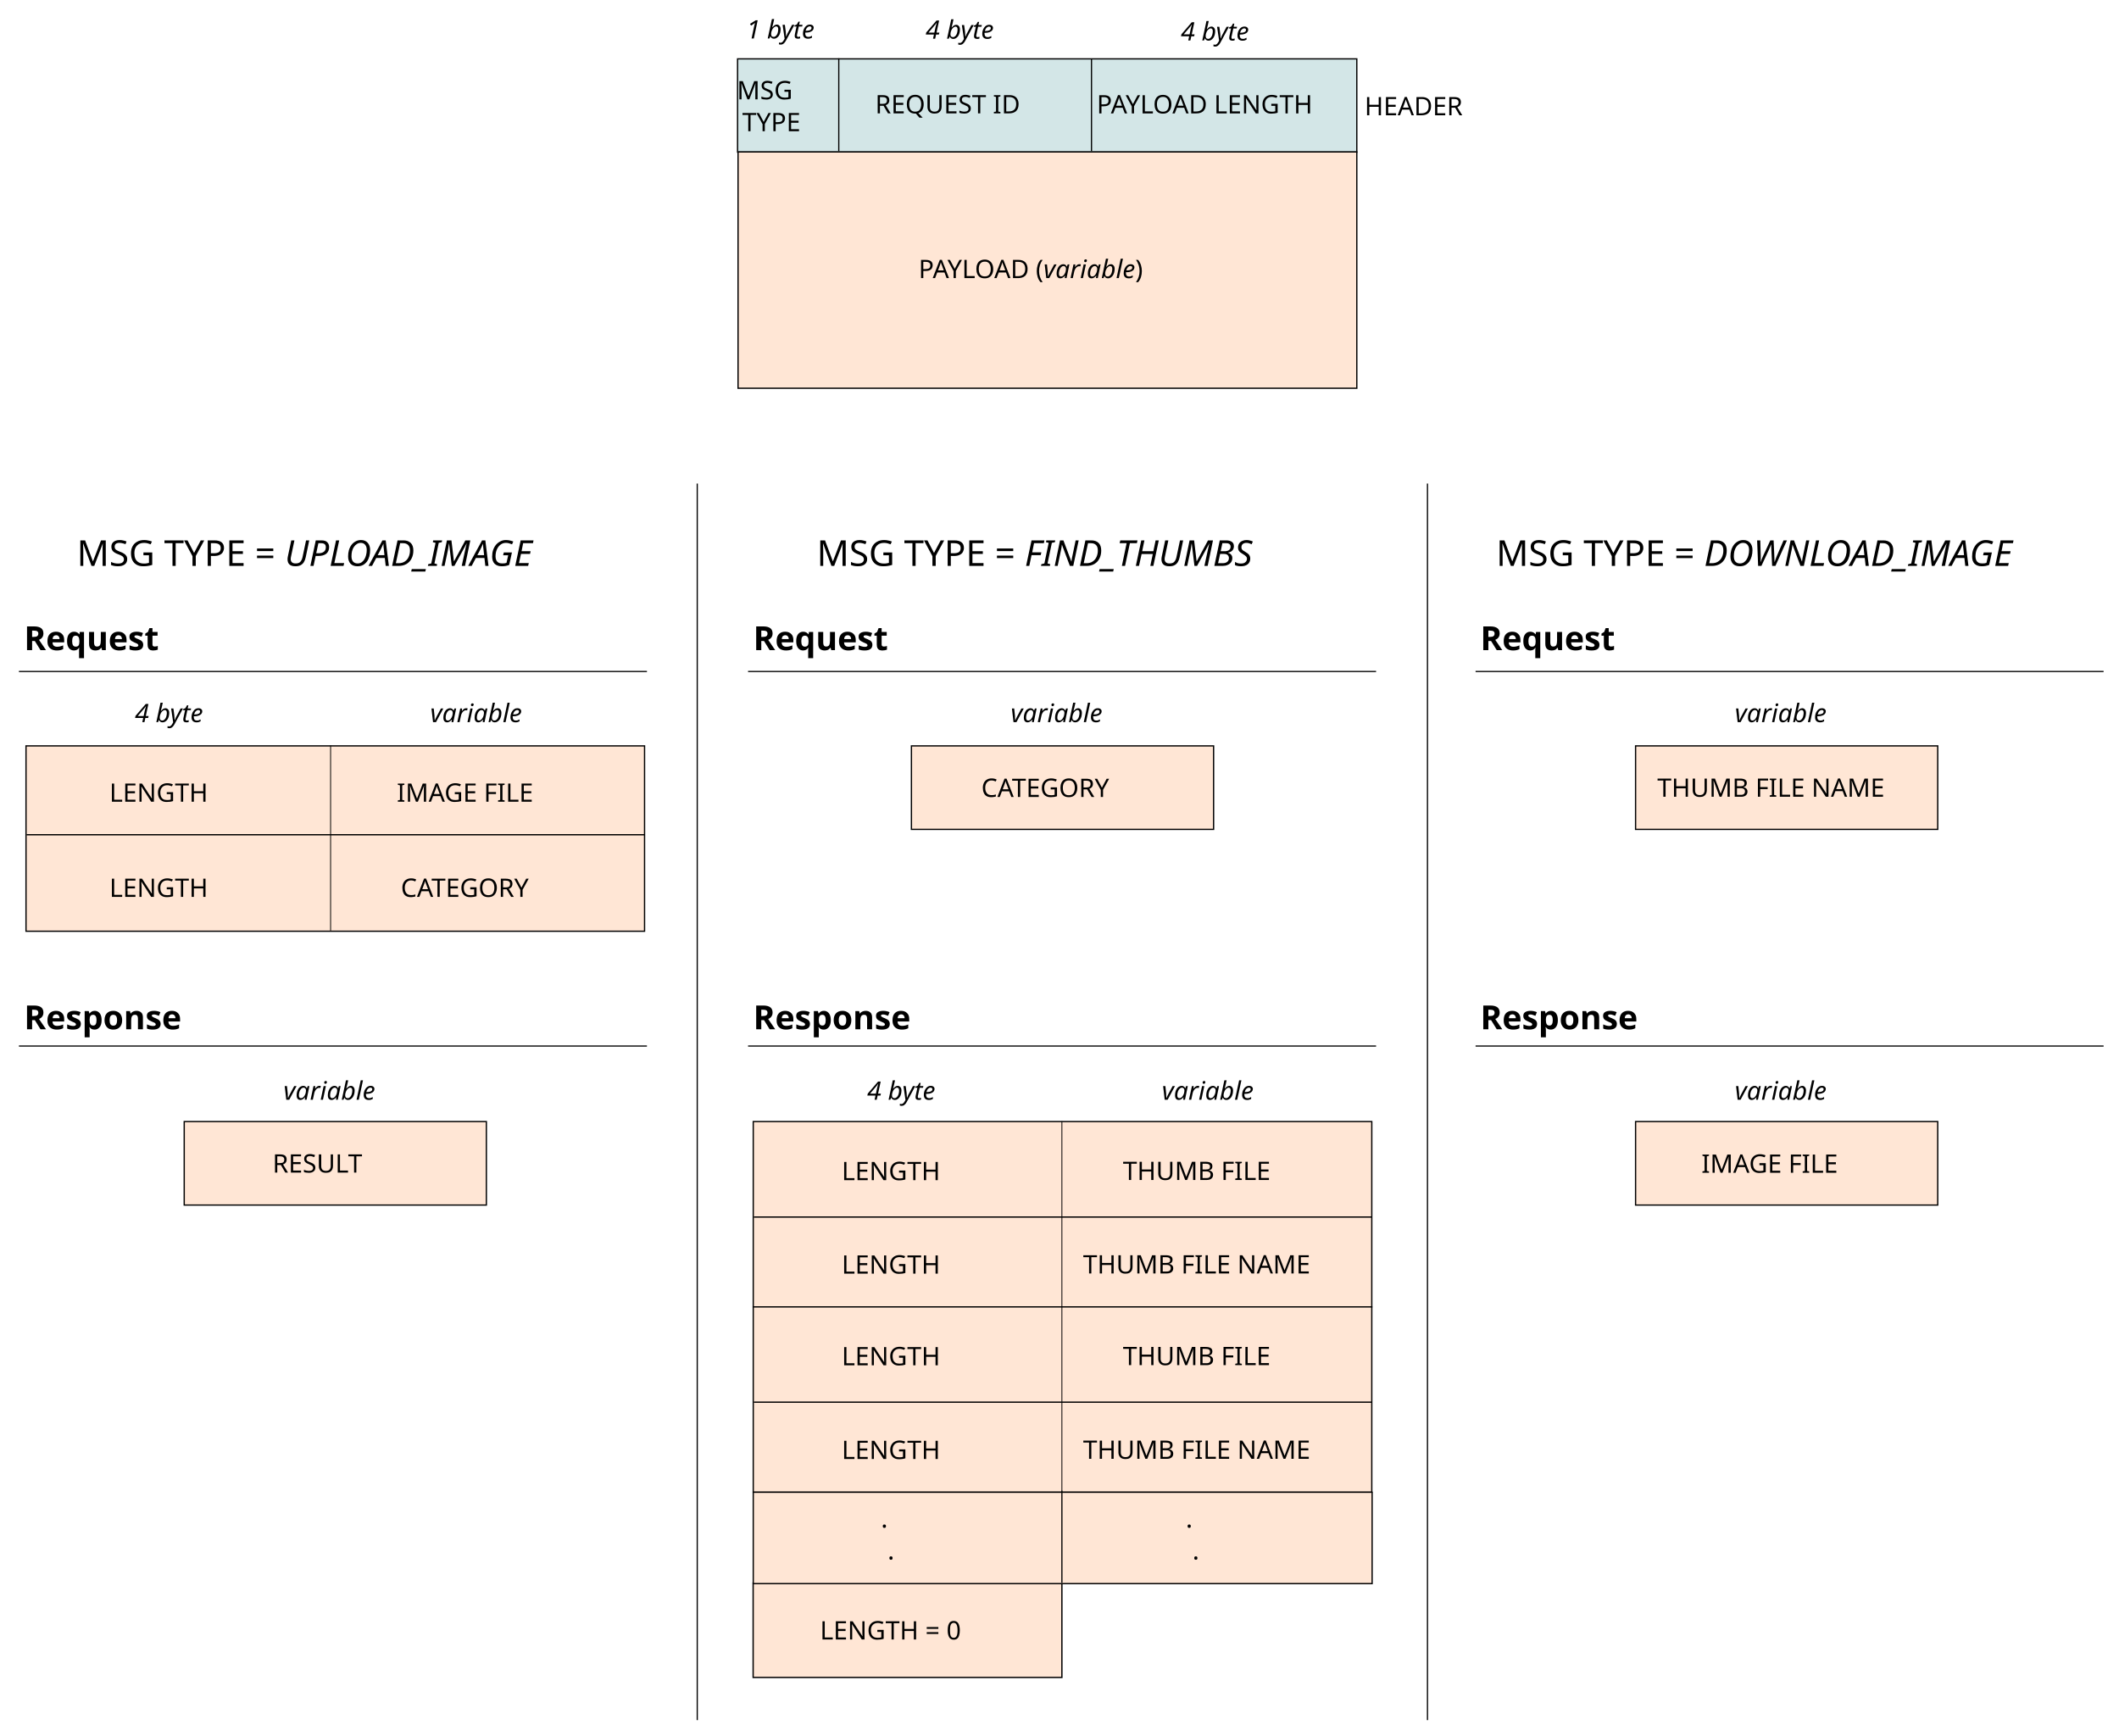
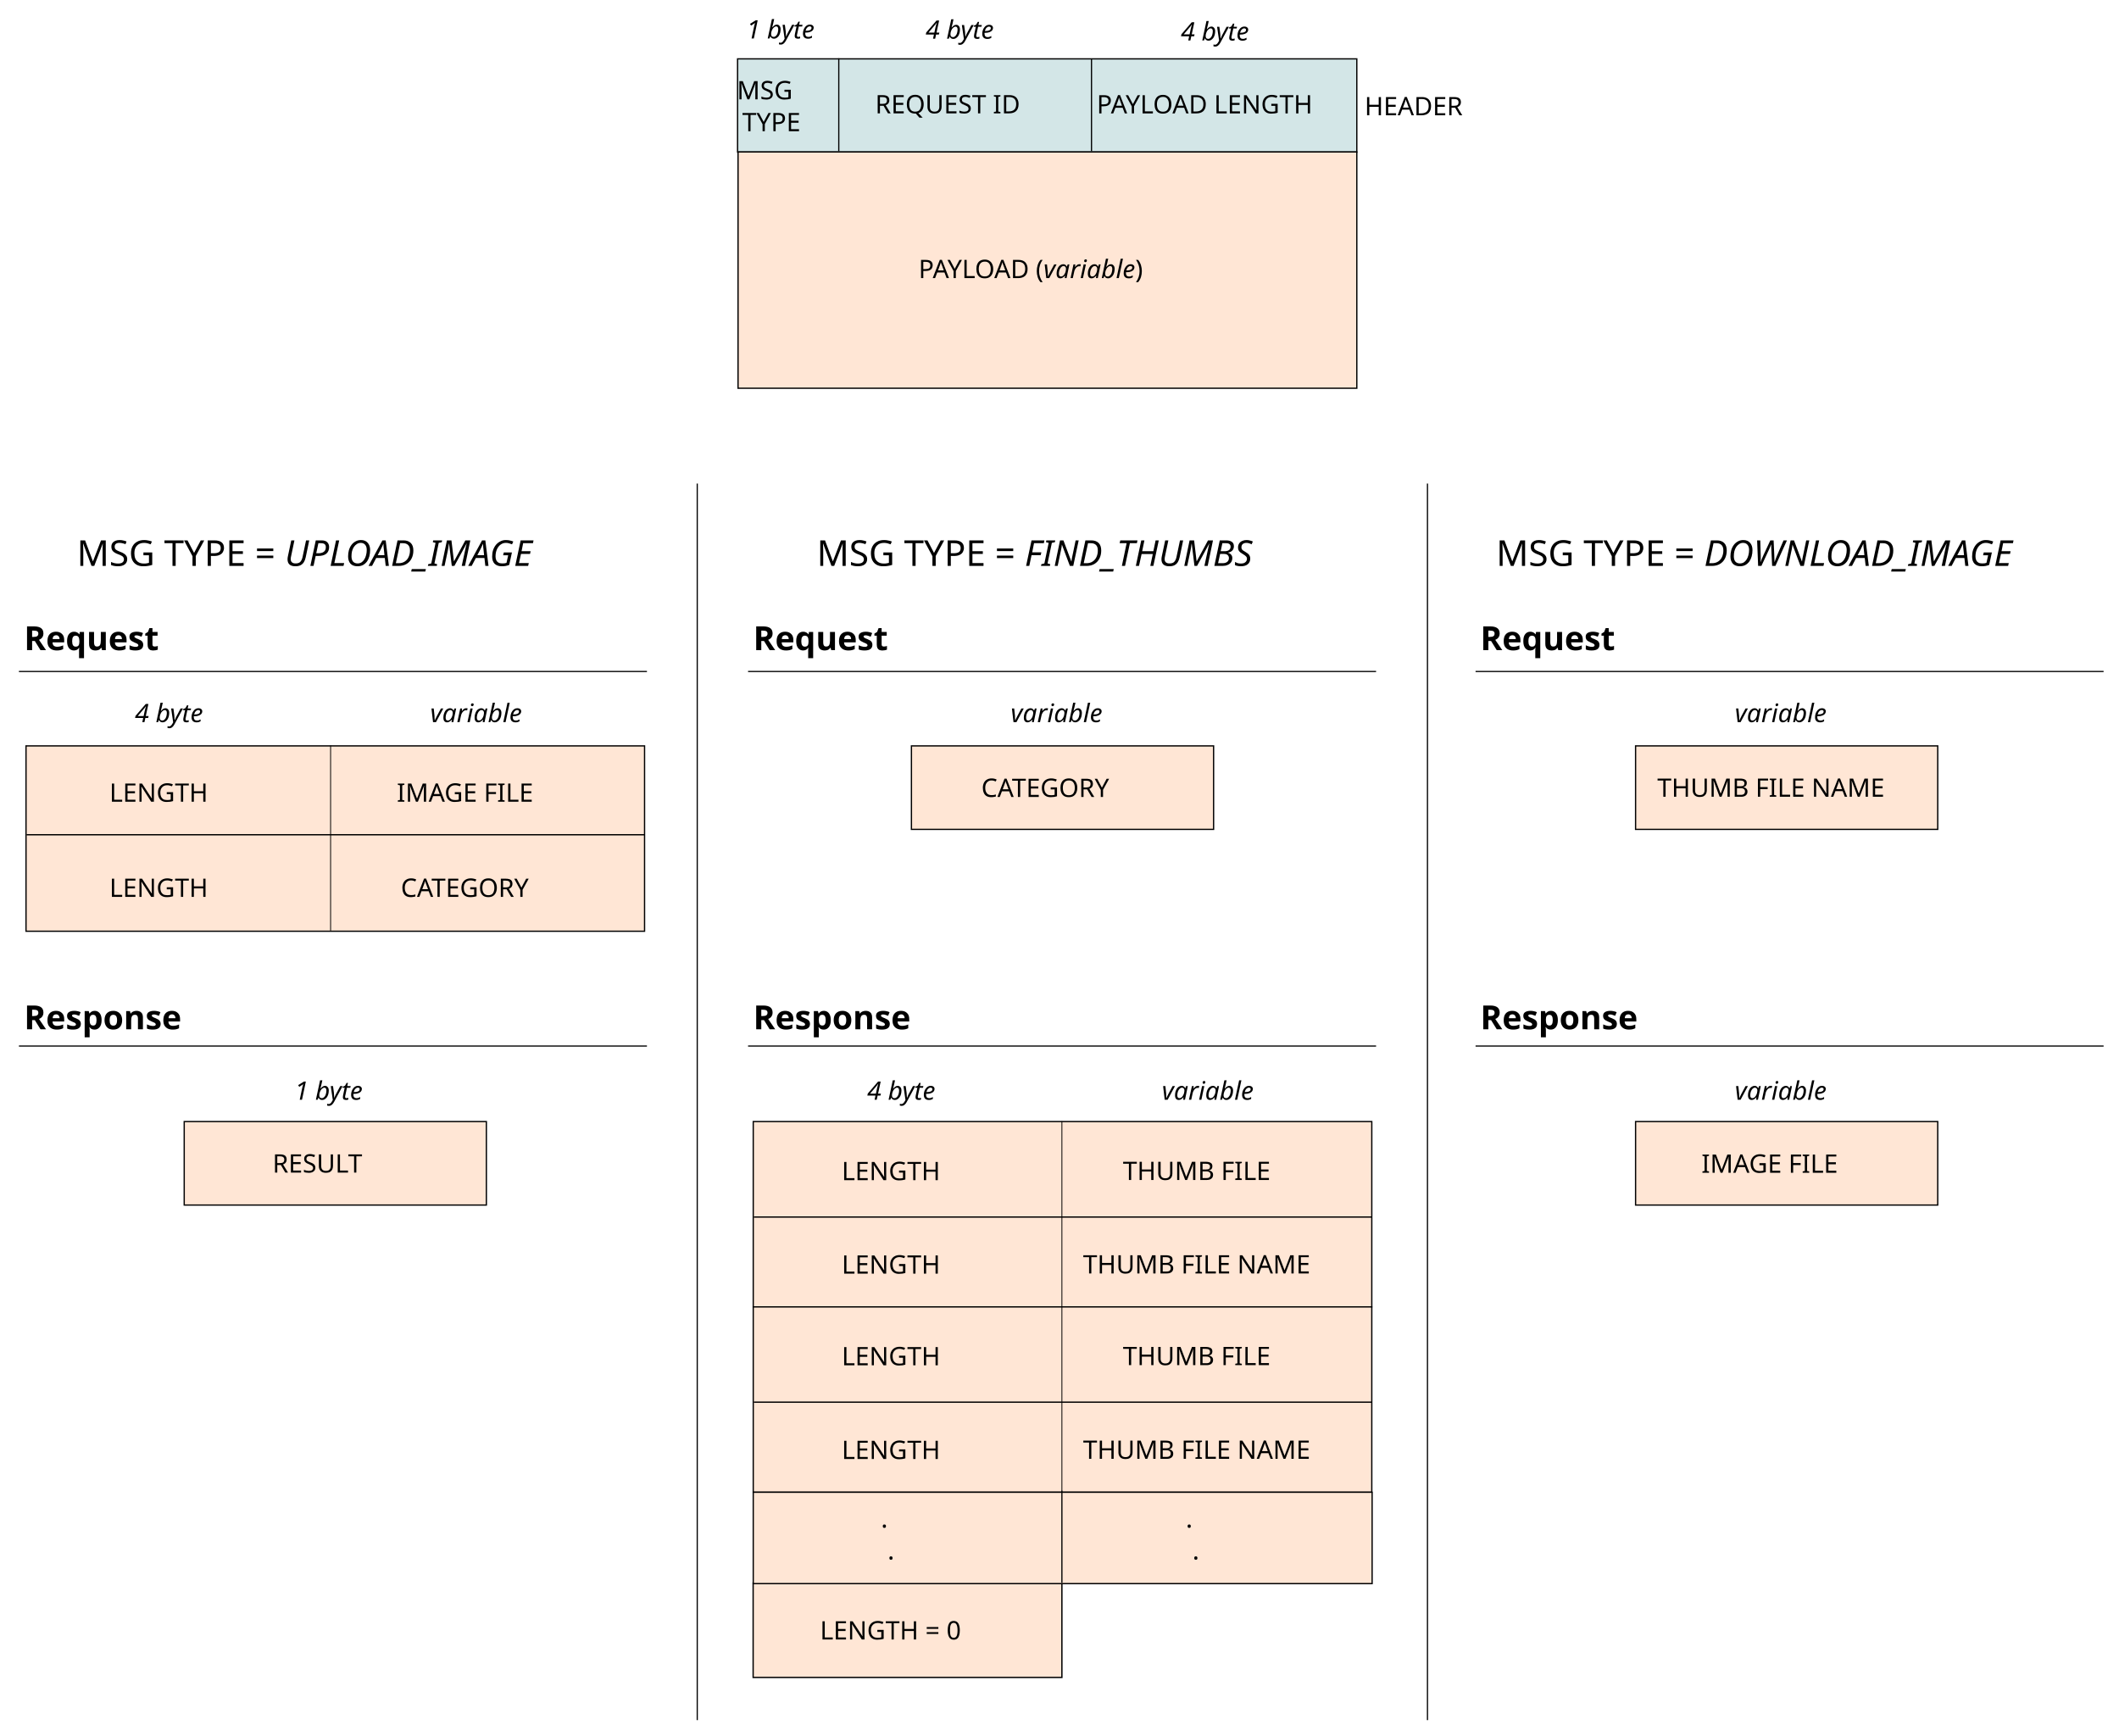
<svg xmlns="http://www.w3.org/2000/svg" width="293mm" height="240mm" viewBox="0 0 293 240" version="1.1" id="svg8">
  <defs id="defs2">
    </defs>
  <g id="layer1" transform="translate(0,-57)">
    <text xml:space="preserve" style="font-style:normal;font-weight:normal;font-size:3.528px;line-height:1.25;font-family:sans-serif;letter-spacing:0px;word-spacing:0px;fill:#000000;fill-opacity:1;stroke:none;stroke-width:0.265" x="59.909" y="32.228" id="text887">
      <tspan id="tspan885" x="59.909" y="35.349" style="stroke-width:0.265" />
    </text>
    <text xml:space="preserve" style="font-style:normal;font-weight:normal;font-size:3.528px;line-height:1.25;font-family:sans-serif;letter-spacing:0px;word-spacing:0px;fill:#000000;fill-opacity:1;stroke:none;stroke-width:0.265" x="10.624" y="135.247" id="text996">
      <tspan id="tspan994" x="10.624" y="135.247" style="font-size:4.939px;stroke-width:0.265">MSG TYPE = <tspan style="font-style:italic;font-variant:normal;font-weight:normal;font-stretch:normal;font-family:sans-serif;-inkscape-font-specification:'sans-serif Italic'" id="tspan4922">UPLOAD_IMAGE</tspan>
      </tspan>
    </text>
    <rect style="fill:#ffe6d5;fill-opacity:1;stroke:#000000;stroke-width:0.177;stroke-miterlimit:4;stroke-dasharray:none;stroke-dashoffset:0;stroke-opacity:1" id="rect52-9" width="85.529" height="25.626" x="3.597" y="160.129" />
    <text xml:space="preserve" style="font-style:normal;font-weight:normal;font-size:3.528px;line-height:1.25;font-family:sans-serif;letter-spacing:0px;word-spacing:0px;fill:#000000;fill-opacity:1;stroke:none;stroke-width:0.265" x="3.331" y="146.891" id="text1015">
      <tspan id="tspan1013" x="3.331" y="146.891" style="font-style:normal;font-variant:normal;font-weight:bold;font-stretch:normal;font-size:4.586px;font-family:sans-serif;-inkscape-font-specification:'sans-serif Bold';stroke-width:0.265">Request</tspan>
    </text>
    <text xml:space="preserve" style="font-style:normal;font-weight:normal;font-size:3.528px;line-height:1.25;font-family:sans-serif;letter-spacing:0px;word-spacing:0px;fill:#000000;fill-opacity:1;stroke:none;stroke-width:0.265" x="3.331" y="199.308" id="text1015-3">
      <tspan id="tspan1013-6" x="3.331" y="199.308" style="font-style:normal;font-variant:normal;font-weight:bold;font-stretch:normal;font-size:4.586px;font-family:sans-serif;-inkscape-font-specification:'sans-serif Bold';stroke-width:0.265">Response</tspan>
    </text>
    <path style="fill:none;stroke:#000000;stroke-width:0.177;stroke-linecap:butt;stroke-linejoin:miter;stroke-miterlimit:4;stroke-dasharray:none;stroke-opacity:1" d="m 56.528,33.205 c 28.509,0 57.018,0 85.526,0" id="path54-6" transform="matrix(0.9985114,0,0,1,-52.7691,139.2118)" />
    <path style="fill:none;stroke:#000000;stroke-width:0.118;stroke-linecap:butt;stroke-linejoin:miter;stroke-miterlimit:4;stroke-dasharray:none;stroke-opacity:1" d="m 74.839,25.33 c 0,3.779 0,7.559 0,11.339" id="path58-6-6" transform="matrix(1,0,0,2.257351,-29.12585,102.8976)" />
    <text xml:space="preserve" style="font-style:normal;font-weight:normal;font-size:3.528px;line-height:1.25;font-family:sans-serif;letter-spacing:0px;word-spacing:0px;fill:#000000;fill-opacity:1;stroke:none;stroke-width:0.265" x="24.239" y="167.851" id="text891-7-1">
      <tspan x="24.239" y="167.851" style="text-align:center;text-anchor:middle;stroke-width:0.265" id="tspan893-3-8">LENGTH</tspan>
    </text>
    <text xml:space="preserve" style="font-style:normal;font-weight:normal;font-size:3.528px;line-height:1.25;font-family:sans-serif;letter-spacing:0px;word-spacing:0px;fill:#000000;fill-opacity:1;stroke:none;stroke-width:0.265" x="66.594" y="167.851" id="text891-7-1-7">
      <tspan x="66.594" y="167.851" style="text-align:center;text-anchor:middle;stroke-width:0.265" id="tspan893-3-8-9">IMAGE FILE</tspan>
    </text>
    <text xml:space="preserve" style="font-style:normal;font-weight:normal;font-size:3.528px;line-height:1.25;font-family:sans-serif;letter-spacing:0px;word-spacing:0px;fill:#000000;fill-opacity:1;stroke:none;stroke-width:0.265" x="24.239" y="181.008" id="text891-7-1-2">
      <tspan x="24.239" y="181.008" style="text-align:center;text-anchor:middle;stroke-width:0.265" id="tspan893-3-8-0">LENGTH</tspan>
    </text>
    <text xml:space="preserve" style="font-style:normal;font-weight:normal;font-size:3.528px;line-height:1.25;font-family:sans-serif;letter-spacing:0px;word-spacing:0px;fill:#000000;fill-opacity:1;stroke:none;stroke-width:0.265" x="66.551" y="181.008" id="text891-7-1-23">
      <tspan x="66.551" y="181.008" style="text-align:center;text-anchor:middle;stroke-width:0.265" id="tspan893-3-8-7">CATEGORY</tspan>
    </text>
    <text xml:space="preserve" style="font-style:normal;font-weight:normal;font-size:3.528px;line-height:1.25;font-family:sans-serif;letter-spacing:0px;word-spacing:0px;fill:#000000;fill-opacity:1;stroke:none;stroke-width:0.265" x="18.66" y="156.844" id="text956-1-5">
      <tspan id="tspan954-2-9" x="18.66" y="156.844" style="font-style:italic;stroke-width:0.265">4 byte</tspan>
    </text>
    <text xml:space="preserve" style="font-style:normal;font-weight:normal;font-size:3.528px;line-height:1.25;font-family:sans-serif;letter-spacing:0px;word-spacing:0px;fill:#000000;fill-opacity:1;stroke:none;stroke-width:0.265" x="59.487" y="156.844" id="text956-1-2">
      <tspan id="tspan954-2-2" x="59.487" y="156.844" style="font-style:italic;stroke-width:0.265">variable</tspan>
    </text>
    <text xml:space="preserve" style="font-style:normal;font-weight:normal;font-size:3.528px;line-height:1.25;font-family:sans-serif;letter-spacing:0px;word-spacing:0px;fill:#000000;fill-opacity:1;stroke:none;stroke-width:0.265" x="112.938" y="135.247" id="text996-5">
      <tspan id="tspan994-5" x="112.938" y="135.247" style="font-size:4.939px;stroke-width:0.265">MSG TYPE = <tspan style="font-style:italic;font-variant:normal;font-weight:normal;font-stretch:normal;font-family:sans-serif;-inkscape-font-specification:'sans-serif Italic'" id="tspan4924">FIND_THUMBS</tspan>
      </tspan>
    </text>
    <rect style="fill:#ffe6d5;fill-opacity:1;stroke:#000000;stroke-width:0.177;stroke-miterlimit:4;stroke-dasharray:none;stroke-dashoffset:0;stroke-opacity:1" id="rect52-9-4" width="85.529" height="25.626" x="104.153" y="212.071" />
    <path style="fill:none;stroke:#000000;stroke-width:0.177;stroke-linecap:butt;stroke-linejoin:miter;stroke-miterlimit:4;stroke-dasharray:none;stroke-opacity:1" d="m 56.528,33.205 c 28.509,0 57.018,0 85.526,0" id="path54-6-3" transform="matrix(0.9985114,0,0,1,47.78607,192.0651)" />
    <path style="fill:none;stroke:#000000;stroke-width:0.118;stroke-linecap:butt;stroke-linejoin:miter;stroke-miterlimit:4;stroke-dasharray:none;stroke-opacity:1" d="m 74.839,25.33 c 0,3.779 0,7.559 0,11.339" id="path58-6-6-7" transform="matrix(1,0,0,2.257351,71.99276,154.8455)" />
    <text xml:space="preserve" style="font-style:normal;font-weight:normal;font-size:3.528px;line-height:1.25;font-family:sans-serif;letter-spacing:0px;word-spacing:0px;fill:#000000;fill-opacity:1;stroke:none;stroke-width:0.265" x="125.495" y="220.174" id="text891-7-1-4">
      <tspan x="125.495" y="220.174" style="text-align:center;text-anchor:middle;stroke-width:0.265" id="tspan893-3-8-5">LENGTH</tspan>
    </text>
    <text xml:space="preserve" style="font-style:normal;font-weight:normal;font-size:3.528px;line-height:1.25;font-family:sans-serif;letter-spacing:0px;word-spacing:0px;fill:#000000;fill-opacity:1;stroke:none;stroke-width:0.265" x="167.765" y="220.151" id="text891-7-1-7-2">
      <tspan x="167.765" y="220.151" style="text-align:center;text-anchor:middle;stroke-width:0.265" id="tspan893-3-8-9-5">THUMB FILE</tspan>
    </text>
    <text xml:space="preserve" style="font-style:normal;font-weight:normal;font-size:3.528px;line-height:1.25;font-family:sans-serif;letter-spacing:0px;word-spacing:0px;fill:#000000;fill-opacity:1;stroke:none;stroke-width:0.265" x="125.495" y="233.09" id="text891-7-1-2-4">
      <tspan x="125.495" y="233.09" style="text-align:center;text-anchor:middle;stroke-width:0.265" id="tspan893-3-8-0-7">LENGTH</tspan>
    </text>
    <text xml:space="preserve" style="font-style:normal;font-weight:normal;font-size:3.528px;line-height:1.25;font-family:sans-serif;letter-spacing:0px;word-spacing:0px;fill:#000000;fill-opacity:1;stroke:none;stroke-width:0.265" x="167.765" y="233.067" id="text891-7-1-23-4">
      <tspan x="167.765" y="233.067" style="text-align:center;text-anchor:middle;stroke-width:0.265" id="tspan893-3-8-7-4">THUMB FILE NAME</tspan>
    </text>
    <text xml:space="preserve" style="font-style:normal;font-weight:normal;font-size:3.528px;line-height:1.25;font-family:sans-serif;letter-spacing:0px;word-spacing:0px;fill:#000000;fill-opacity:1;stroke:none;stroke-width:0.265" x="119.915" y="209.057" id="text956-1-5-3">
      <tspan id="tspan954-2-9-0" x="119.915" y="209.057" style="font-style:italic;stroke-width:0.265">4 byte</tspan>
    </text>
    <text xml:space="preserve" style="font-style:normal;font-weight:normal;font-size:3.528px;line-height:1.25;font-family:sans-serif;letter-spacing:0px;word-spacing:0px;fill:#000000;fill-opacity:1;stroke:none;stroke-width:0.265" x="160.658" y="209.057" id="text956-1-2-7">
      <tspan id="tspan954-2-2-8" x="160.658" y="209.057" style="font-style:italic;stroke-width:0.265">variable</tspan>
    </text>
    <flowRoot xml:space="preserve" id="flowRoot1303" style="font-style:normal;font-weight:normal;font-size:13.333px;line-height:1.25;font-family:sans-serif;letter-spacing:0px;word-spacing:0px;fill:#000000;fill-opacity:1;stroke:none" transform="scale(0.2645833)">
      <flowRegion id="flowRegion1305">
        <rect id="rect1307" width="588.919" height="560.635" x="102.025" y="609.362" />
      </flowRegion>
      <flowPara id="flowPara1309" />
    </flowRoot>
    <flowRoot xml:space="preserve" id="flowRoot1311" style="font-style:normal;font-weight:normal;font-size:13.333px;line-height:1.25;font-family:sans-serif;letter-spacing:0px;word-spacing:0px;fill:#000000;fill-opacity:1;stroke:none" transform="scale(0.2645833)">
      <flowRegion id="flowRegion1313">
        <rect id="rect1315" width="627.305" height="450.528" x="83.843" y="592.19" />
      </flowRegion>
      <flowPara id="flowPara1317" />
    </flowRoot>
    <rect style="fill:#ffe6d5;fill-opacity:1;stroke:#000000;stroke-width:0.177;stroke-miterlimit:4;stroke-dasharray:none;stroke-dashoffset:0;stroke-opacity:1" id="rect52-9-4-8" width="41.78" height="11.544" x="126.027" y="160.129" />
    <text xml:space="preserve" style="font-style:normal;font-weight:normal;font-size:3.528px;line-height:1.25;font-family:sans-serif;letter-spacing:0px;word-spacing:0px;fill:#000000;fill-opacity:1;stroke:none;stroke-width:0.265" x="139.751" y="156.844" id="text956-1-2-7-6">
      <tspan id="tspan954-2-2-8-4" x="139.751" y="156.844" style="font-style:italic;stroke-width:0.265">variable</tspan>
    </text>
    <text xml:space="preserve" style="font-style:normal;font-weight:normal;font-size:3.528px;line-height:1.25;font-family:sans-serif;letter-spacing:0px;word-spacing:0px;fill:#000000;fill-opacity:1;stroke:none;stroke-width:0.265" x="146.815" y="167.185" id="text891-7-1-4-9">
      <tspan x="146.815" y="167.185" style="text-align:center;text-anchor:middle;stroke-width:0.265" id="tspan893-3-8-5-5">CATEGORY</tspan>
    </text>
    <rect style="fill:#ffe6d5;fill-opacity:1;stroke:#000000;stroke-width:0.177;stroke-miterlimit:4;stroke-dasharray:none;stroke-dashoffset:0;stroke-opacity:1" id="rect52-9-4-87" width="85.529" height="25.626" x="104.153" y="237.697" />
    <path style="fill:none;stroke:#000000;stroke-width:0.177;stroke-linecap:butt;stroke-linejoin:miter;stroke-miterlimit:4;stroke-dasharray:none;stroke-opacity:1" d="m 56.528,33.205 c 28.509,0 57.018,0 85.526,0" id="path54-6-3-1" transform="matrix(0.9985114,0,0,1,47.78607,217.6618)" />
    <path style="fill:none;stroke:#000000;stroke-width:0.118;stroke-linecap:butt;stroke-linejoin:miter;stroke-miterlimit:4;stroke-dasharray:none;stroke-opacity:1" d="m 74.839,25.33 c 0,3.779 0,7.559 0,11.339" id="path58-6-6-7-7" transform="matrix(1,0,0,2.257351,71.99276,180.4423)" />
    <text xml:space="preserve" style="font-style:normal;font-weight:normal;font-size:3.528px;line-height:1.25;font-family:sans-serif;letter-spacing:0px;word-spacing:0px;fill:#000000;fill-opacity:1;stroke:none;stroke-width:0.265" x="125.495" y="245.771" id="text891-7-1-4-2">
      <tspan x="125.495" y="245.771" style="text-align:center;text-anchor:middle;stroke-width:0.265" id="tspan893-3-8-5-7">LENGTH</tspan>
    </text>
    <text xml:space="preserve" style="font-style:normal;font-weight:normal;font-size:3.528px;line-height:1.25;font-family:sans-serif;letter-spacing:0px;word-spacing:0px;fill:#000000;fill-opacity:1;stroke:none;stroke-width:0.265" x="167.765" y="245.747" id="text891-7-1-7-2-2">
      <tspan x="167.765" y="245.747" style="text-align:center;text-anchor:middle;stroke-width:0.265" id="tspan893-3-8-9-5-2">THUMB FILE</tspan>
    </text>
    <text xml:space="preserve" style="font-style:normal;font-weight:normal;font-size:3.528px;line-height:1.25;font-family:sans-serif;letter-spacing:0px;word-spacing:0px;fill:#000000;fill-opacity:1;stroke:none;stroke-width:0.265" x="125.495" y="258.728" id="text891-7-1-2-4-6">
      <tspan x="125.495" y="258.728" style="text-align:center;text-anchor:middle;stroke-width:0.265" id="tspan893-3-8-0-7-1">LENGTH</tspan>
    </text>
    <text xml:space="preserve" style="font-style:normal;font-weight:normal;font-size:3.528px;line-height:1.25;font-family:sans-serif;letter-spacing:0px;word-spacing:0px;fill:#000000;fill-opacity:1;stroke:none;stroke-width:0.265" x="167.765" y="258.705" id="text891-7-1-23-4-0">
      <tspan x="167.765" y="258.705" style="text-align:center;text-anchor:middle;stroke-width:0.265" id="tspan893-3-8-7-4-6">THUMB FILE NAME</tspan>
    </text>
    <rect style="fill:#ffe6d5;fill-opacity:1;stroke:#000000;stroke-width:0.182;stroke-miterlimit:4;stroke-dasharray:none;stroke-dashoffset:0;stroke-opacity:1" id="rect52-9-4-9" width="42.694" height="13.067" x="104.138" y="275.862" />
    <text xml:space="preserve" style="font-style:normal;font-weight:normal;font-size:3.528px;line-height:1.25;font-family:sans-serif;letter-spacing:0px;word-spacing:0px;fill:#000000;fill-opacity:1;stroke:none;stroke-width:0.265" x="87.495" y="266.907" id="text891-7-1-4-0">
      <tspan x="87.495" y="270.029" style="text-align:center;text-anchor:middle;stroke-width:0.265" id="tspan893-3-8-5-9" />
    </text>
    <text xml:space="preserve" style="font-style:normal;font-weight:normal;font-size:3.528px;line-height:1.25;font-family:sans-serif;letter-spacing:0px;word-spacing:0px;fill:#000000;fill-opacity:1;stroke:none;stroke-width:0.265" x="125.43" y="283.68" id="text891-7-1-2-4-7">
      <tspan x="125.43" y="283.68" style="text-align:center;text-anchor:middle;stroke-width:0.265" id="tspan893-3-8-0-7-11">LENGTH = 0</tspan>
    </text>
    <text xml:space="preserve" style="font-style:normal;font-weight:normal;font-size:3.528px;line-height:1.25;font-family:sans-serif;letter-spacing:0px;word-spacing:0px;fill:#000000;fill-opacity:1;stroke:none;stroke-width:0.265" x="130.94" y="279.736" id="text891-7-1-23-4-5">
      <tspan x="130.94" y="282.858" style="text-align:center;text-anchor:middle;stroke-width:0.265" id="tspan893-3-8-7-4-9" />
    </text>
    <text xml:space="preserve" style="font-style:normal;font-weight:normal;font-size:3.528px;line-height:1.25;font-family:sans-serif;letter-spacing:0px;word-spacing:0px;fill:#000000;fill-opacity:1;stroke:none;stroke-width:0.265" x="130.94" y="292.504" id="text891-7-1-7-2-8">
      <tspan x="130.94" y="295.625" style="text-align:center;text-anchor:middle;stroke-width:0.265" id="tspan893-3-8-9-5-5" />
    </text>
    <text xml:space="preserve" style="font-style:normal;font-weight:normal;font-size:3.528px;line-height:1.25;font-family:sans-serif;letter-spacing:0px;word-spacing:0px;fill:#000000;fill-opacity:1;stroke:none;stroke-width:0.265" x="206.879" y="135.247" id="text996-3">
      <tspan id="tspan994-0" x="206.879" y="135.247" style="font-size:4.939px;stroke-width:0.265">MSG TYPE = <tspan style="font-style:italic;font-variant:normal;font-weight:normal;font-stretch:normal;font-family:sans-serif;-inkscape-font-specification:'sans-serif Italic'" id="tspan4926">DOWNLOAD_IMAGE</tspan>
      </tspan>
    </text>
    <rect style="fill:#ffe6d5;fill-opacity:1;stroke:#000000;stroke-width:0.177;stroke-miterlimit:4;stroke-dasharray:none;stroke-dashoffset:0;stroke-opacity:1" id="rect52-9-4-8-9" width="41.78" height="11.544" x="226.156" y="160.129" />
    <text xml:space="preserve" style="font-style:normal;font-weight:normal;font-size:3.528px;line-height:1.25;font-family:sans-serif;letter-spacing:0px;word-spacing:0px;fill:#000000;fill-opacity:1;stroke:none;stroke-width:0.265" x="239.88" y="156.844" id="text956-1-2-7-6-7">
      <tspan id="tspan954-2-2-8-4-5" x="239.88" y="156.844" style="font-style:italic;stroke-width:0.265">variable</tspan>
    </text>
    <text xml:space="preserve" style="font-style:normal;font-weight:normal;font-size:3.528px;line-height:1.25;font-family:sans-serif;letter-spacing:0px;word-spacing:0px;fill:#000000;fill-opacity:1;stroke:none;stroke-width:0.265" x="247.166" y="167.162" id="text891-7-1-4-9-3">
      <tspan x="247.166" y="167.162" style="text-align:center;text-anchor:middle;stroke-width:0.265" id="tspan893-3-8-5-5-8">THUMB FILE NAME</tspan>
    </text>
    <rect style="fill:#ffe6d5;fill-opacity:1;stroke:#000000;stroke-width:0.177;stroke-miterlimit:4;stroke-dasharray:none;stroke-dashoffset:0;stroke-opacity:1" id="rect52-9-4-8-9-1" width="41.78" height="11.544" x="226.156" y="212.071" />
    <text xml:space="preserve" style="font-style:normal;font-weight:normal;font-size:3.528px;line-height:1.25;font-family:sans-serif;letter-spacing:0px;word-spacing:0px;fill:#000000;fill-opacity:1;stroke:none;stroke-width:0.265" x="239.88" y="209.057" id="text956-1-2-7-6-7-8">
      <tspan id="tspan954-2-2-8-4-5-9" x="239.88" y="209.057" style="font-style:italic;stroke-width:0.265">variable</tspan>
    </text>
    <text xml:space="preserve" style="font-style:normal;font-weight:normal;font-size:3.528px;line-height:1.25;font-family:sans-serif;letter-spacing:0px;word-spacing:0px;fill:#000000;fill-opacity:1;stroke:none;stroke-width:0.265" x="246.987" y="219.15" id="text891-7-1-4-9-3-6">
      <tspan x="246.987" y="219.15" style="text-align:center;text-anchor:middle;stroke-width:0.265" id="tspan893-3-8-5-5-8-4">IMAGE FILE</tspan>
    </text>
    <rect style="fill:#d3e6e7;fill-opacity:1;stroke:#000000;stroke-width:0.177;stroke-miterlimit:4;stroke-dasharray:none;stroke-dashoffset:0;stroke-opacity:1" id="rect52" width="85.623" height="12.893" x="101.987" y="65.139" />
    <path style="fill:none;stroke:#000000;stroke-width:0.166;stroke-linecap:butt;stroke-linejoin:miter;stroke-miterlimit:4;stroke-dasharray:none;stroke-opacity:1" d="m 74.839,25.33 c 0,3.779 0,7.559 0,11.339" id="path58" transform="matrix(1,0,0,1.132164,41.14108,36.38602)" />
    <path style="fill:none;stroke:#000000;stroke-width:0.167;stroke-linecap:butt;stroke-linejoin:miter;stroke-miterlimit:4;stroke-dasharray:none;stroke-opacity:1" d="m 74.839,25.33 c 0,3.779 0,7.559 0,11.339" id="path58-6" transform="matrix(1,0,0,1.123744,76.08499,36.69209)" />
    <text xml:space="preserve" style="font-style:normal;font-weight:normal;font-size:3.528px;line-height:1.25;font-family:sans-serif;letter-spacing:0px;word-spacing:0px;fill:#000000;fill-opacity:1;stroke:none;stroke-width:0.265" x="108.958" y="70.733" id="text891">
      <tspan id="tspan889" x="108.958" y="70.733" style="text-align:center;text-anchor:middle;stroke-width:0.265">MSG</tspan>
      <tspan x="108.958" y="75.143" style="text-align:center;text-anchor:middle;stroke-width:0.265" id="tspan893">TYPE</tspan>
    </text>
    <text xml:space="preserve" style="font-style:normal;font-weight:normal;font-size:3.528px;line-height:1.25;font-family:sans-serif;letter-spacing:0px;word-spacing:0px;fill:#000000;fill-opacity:1;stroke:none;stroke-width:0.265" x="133.33" y="72.672" id="text891-7">
      <tspan x="133.33" y="72.672" style="text-align:center;text-anchor:middle;stroke-width:0.265" id="tspan893-3">REQUEST ID</tspan>
    </text>
    <text xml:space="preserve" style="font-style:normal;font-weight:normal;font-size:3.528px;line-height:1.25;font-family:sans-serif;letter-spacing:0px;word-spacing:0px;fill:#000000;fill-opacity:1;stroke:none;stroke-width:0.265" x="168.865" y="72.679" id="text891-7-5">
      <tspan x="168.865" y="72.679" style="text-align:center;text-anchor:middle;stroke-width:0.265" id="tspan893-3-6">PAYLOAD LENGTH</tspan>
    </text>
    <text xml:space="preserve" style="font-style:normal;font-weight:normal;font-size:3.528px;line-height:1.25;font-family:sans-serif;letter-spacing:0px;word-spacing:0px;fill:#000000;fill-opacity:1;stroke:none;stroke-width:0.265" x="103.205" y="62.323" id="text956">
      <tspan id="tspan954" x="103.205" y="62.323" style="font-style:italic;stroke-width:0.265">1 byte</tspan>
    </text>
    <text xml:space="preserve" style="font-style:normal;font-weight:normal;font-size:3.528px;line-height:1.25;font-family:sans-serif;letter-spacing:0px;word-spacing:0px;fill:#000000;fill-opacity:1;stroke:none;stroke-width:0.265" x="127.996" y="62.351" id="text956-1">
      <tspan id="tspan954-2" x="127.996" y="62.351" style="font-style:italic;stroke-width:0.265">4 byte</tspan>
    </text>
    <text xml:space="preserve" style="font-style:normal;font-weight:normal;font-size:3.528px;line-height:1.25;font-family:sans-serif;letter-spacing:0px;word-spacing:0px;fill:#000000;fill-opacity:1;stroke:none;stroke-width:0.265" x="163.286" y="62.597" id="text956-1-7">
      <tspan id="tspan954-2-0" x="163.286" y="62.597" style="font-style:italic;stroke-width:0.265">4 byte</tspan>
    </text>
    <rect style="fill:#ffe6d5;fill-opacity:1;stroke:#000000;stroke-width:0.177;stroke-miterlimit:4;stroke-dasharray:none;stroke-dashoffset:0;stroke-opacity:1" id="rect52-5" width="85.558" height="32.671" x="102.053" y="78.008" />
    <text xml:space="preserve" style="font-style:normal;font-weight:normal;font-size:3.528px;line-height:1.25;font-family:sans-serif;letter-spacing:0px;word-spacing:0px;fill:#000000;fill-opacity:1;stroke:none;stroke-width:0.265" x="144.811" y="95.451" id="text891-7-5-2">
      <tspan x="144.811" y="95.451" style="text-align:center;text-anchor:middle;stroke-width:0.265" id="tspan893-3-6-9">PAYLOAD (<tspan style="font-style:italic;stroke-width:0.265" id="tspan1151">variable</tspan>)</tspan>
    </text>
    <text xml:space="preserve" style="font-style:normal;font-weight:normal;font-size:3.528px;line-height:1.25;font-family:sans-serif;letter-spacing:0px;word-spacing:0px;fill:#000000;fill-opacity:1;stroke:none;stroke-width:0.265" x="197.757" y="72.935" id="text891-7-5-3">
      <tspan x="197.757" y="72.935" style="font-size:3.528px;text-align:center;text-anchor:middle;stroke-width:0.265" id="tspan893-3-6-5">HEADER</tspan>
    </text>
    <rect style="fill:#ffe6d5;fill-opacity:1;stroke:#000000;stroke-width:0.177;stroke-miterlimit:4;stroke-dasharray:none;stroke-dashoffset:0;stroke-opacity:1" id="rect52-9-4-9-6" width="85.575" height="12.633" x="104.153" y="263.323" />
    <path style="fill:none;stroke:#000000;stroke-width:0.167;stroke-linecap:butt;stroke-linejoin:miter;stroke-miterlimit:4;stroke-dasharray:none;stroke-opacity:1" d="m 74.839,25.33 c 0,3.779 0,7.559 0,11.339" id="path58-6-6-7-9" transform="matrix(1,0,0,1.124018,71.99276,234.6457)" />
    <rect style="fill:#ffe6d5;fill-opacity:1;stroke:#000000;stroke-width:0.177;stroke-miterlimit:4;stroke-dasharray:none;stroke-dashoffset:0;stroke-opacity:1" id="rect52-9-4-8-2" width="41.78" height="11.544" x="25.472" y="212.071" />
-     <text xml:space="preserve" style="font-style:normal;font-weight:normal;font-size:3.528px;line-height:1.25;font-family:sans-serif;letter-spacing:0px;word-spacing:0px;fill:#000000;fill-opacity:1;stroke:none;stroke-width:0.265" x="39.196" y="209.057" id="text956-1-2-7-6-9">
-       <tspan id="tspan954-2-2-8-4-1" x="39.196" y="209.057" style="font-style:italic;stroke-width:0.265">variable</tspan>
-     </text>
    <text xml:space="preserve" style="font-style:normal;font-weight:normal;font-size:3.528px;line-height:1.25;font-family:sans-serif;letter-spacing:0px;word-spacing:0px;fill:#000000;fill-opacity:1;stroke:none;stroke-width:0.265" x="46.184" y="219.127" id="text891-7-1-4-9-2">
      <tspan x="46.184" y="219.127" style="text-align:center;text-anchor:middle;stroke-width:0.265" id="tspan893-3-8-5-5-7">RESULT</tspan>
    </text>
    <path style="fill:none;stroke:#000000;stroke-width:0.166;stroke-linecap:butt;stroke-linejoin:miter;stroke-miterlimit:4;stroke-dasharray:none;stroke-opacity:1" d="m 74.839,19.688 c 0,50.338 0,100.676 0,151.015" id="path58-7" transform="matrix(1,0,0,1.132164,21.57127,101.5662)" />
    <path style="fill:none;stroke:#000000;stroke-width:0.166;stroke-linecap:butt;stroke-linejoin:miter;stroke-miterlimit:4;stroke-dasharray:none;stroke-opacity:1" d="m 74.839,19.688 c 0,50.338 0,100.676 0,151.015" id="path58-7-2" transform="matrix(1,0,0,1.132164,122.5425,101.5662)" />
    <text xml:space="preserve" style="font-style:normal;font-weight:normal;font-size:3.528px;line-height:1.25;font-family:sans-serif;letter-spacing:0px;word-spacing:0px;fill:#000000;fill-opacity:1;stroke:none;stroke-width:0.265" x="125.497" y="268.2" id="text891-7-1-2-4-6-0">
      <tspan x="125.497" y="268.2" style="text-align:center;text-anchor:middle;stroke-width:0.265" id="tspan893-3-8-0-7-1-2">.</tspan>
      <tspan x="125.497" y="272.61" style="text-align:center;text-anchor:middle;stroke-width:0.265" id="tspan4952">.</tspan>
    </text>
    <text xml:space="preserve" style="font-style:normal;font-weight:normal;font-size:3.528px;line-height:1.25;font-family:sans-serif;letter-spacing:0px;word-spacing:0px;fill:#000000;fill-opacity:1;stroke:none;stroke-width:0.265" x="167.648" y="268.2" id="text891-7-1-2-4-6-0-3">
      <tspan x="167.648" y="268.2" style="text-align:center;text-anchor:middle;stroke-width:0.265" id="tspan893-3-8-0-7-1-2-7">.</tspan>
      <tspan x="167.648" y="272.61" style="text-align:center;text-anchor:middle;stroke-width:0.265" id="tspan4952-5">.</tspan>
    </text>
    <text xml:space="preserve" style="font-style:normal;font-weight:normal;font-size:3.528px;line-height:1.25;font-family:sans-serif;letter-spacing:0px;word-spacing:0px;fill:#000000;fill-opacity:1;stroke:none;stroke-width:0.265" x="104.156" y="146.891" id="text1015-36">
      <tspan id="tspan1013-7" x="104.156" y="146.891" style="font-style:normal;font-variant:normal;font-weight:bold;font-stretch:normal;font-size:4.586px;font-family:sans-serif;-inkscape-font-specification:'sans-serif Bold';stroke-width:0.265">Request</tspan>
    </text>
    <text xml:space="preserve" style="font-style:normal;font-weight:normal;font-size:3.528px;line-height:1.25;font-family:sans-serif;letter-spacing:0px;word-spacing:0px;fill:#000000;fill-opacity:1;stroke:none;stroke-width:0.265" x="104.156" y="199.308" id="text1015-3-5">
      <tspan id="tspan1013-6-3" x="104.156" y="199.308" style="font-style:normal;font-variant:normal;font-weight:bold;font-stretch:normal;font-size:4.586px;font-family:sans-serif;-inkscape-font-specification:'sans-serif Bold';stroke-width:0.265">Response</tspan>
    </text>
    <text xml:space="preserve" style="font-style:normal;font-weight:normal;font-size:3.528px;line-height:1.25;font-family:sans-serif;letter-spacing:0px;word-spacing:0px;fill:#000000;fill-opacity:1;stroke:none;stroke-width:0.265" x="204.69" y="146.891" id="text1015-5">
      <tspan id="tspan1013-62" x="204.69" y="146.891" style="font-style:normal;font-variant:normal;font-weight:bold;font-stretch:normal;font-size:4.586px;font-family:sans-serif;-inkscape-font-specification:'sans-serif Bold';stroke-width:0.265">Request</tspan>
    </text>
    <text xml:space="preserve" style="font-style:normal;font-weight:normal;font-size:3.528px;line-height:1.25;font-family:sans-serif;letter-spacing:0px;word-spacing:0px;fill:#000000;fill-opacity:1;stroke:none;stroke-width:0.265" x="204.69" y="199.308" id="text1015-3-9">
      <tspan id="tspan1013-6-1" x="204.69" y="199.308" style="font-style:normal;font-variant:normal;font-weight:bold;font-stretch:normal;font-size:4.586px;font-family:sans-serif;-inkscape-font-specification:'sans-serif Bold';stroke-width:0.265">Response</tspan>
    </text>
    <path style="fill:none;stroke:#000000;stroke-width:0.166;stroke-linecap:butt;stroke-linejoin:miter;stroke-miterlimit:4;stroke-dasharray:none;stroke-opacity:1" d="m 74.839,73.905 c 0,25.566 0,51.133 0,76.7" id="path58-7-7" transform="matrix(0,1,-1.132164,0,173.1267,75.00228)" />
    <path style="fill:none;stroke:#000000;stroke-width:0.166;stroke-linecap:butt;stroke-linejoin:miter;stroke-miterlimit:4;stroke-dasharray:none;stroke-opacity:1" d="m 74.839,73.905 c 0,25.566 0,51.133 0,76.7" id="path58-7-7-9" transform="matrix(0,1,-1.132164,0,173.1267,126.7866)" />
    <path style="fill:none;stroke:#000000;stroke-width:0.166;stroke-linecap:butt;stroke-linejoin:miter;stroke-miterlimit:4;stroke-dasharray:none;stroke-opacity:1" d="m 74.839,73.905 c 0,25.566 0,51.133 0,76.7" id="path58-7-7-6" transform="matrix(0,1,-1.132164,0,273.9462,75.00228)" />
    <path style="fill:none;stroke:#000000;stroke-width:0.166;stroke-linecap:butt;stroke-linejoin:miter;stroke-miterlimit:4;stroke-dasharray:none;stroke-opacity:1" d="m 74.839,73.905 c 0,25.566 0,51.133 0,76.7" id="path58-7-7-2" transform="matrix(0,1,-1.132164,0,273.9462,126.7871)" />
    <path style="fill:none;stroke:#000000;stroke-width:0.166;stroke-linecap:butt;stroke-linejoin:miter;stroke-miterlimit:4;stroke-dasharray:none;stroke-opacity:1" d="m 74.839,73.905 c 0,25.566 0,51.133 0,76.7" id="path58-7-7-6-1" transform="matrix(0,1,-1.132164,0,374.5414,75.00228)" />
    <path style="fill:none;stroke:#000000;stroke-width:0.166;stroke-linecap:butt;stroke-linejoin:miter;stroke-miterlimit:4;stroke-dasharray:none;stroke-opacity:1" d="m 74.839,73.905 c 0,25.566 0,51.133 0,76.7" id="path58-7-7-6-7" transform="matrix(0,1,-1.132164,0,374.5414,126.7871)" />
+     <text xml:space="preserve" style="font-style:normal;font-weight:normal;font-size:3.528px;line-height:1.25;font-family:sans-serif;letter-spacing:0px;word-spacing:0px;fill:#000000;fill-opacity:1;stroke:none;stroke-width:0.265" x="40.728" y="209.056" id="text956-3">
+       <tspan id="tspan954-6" x="40.728" y="209.056" style="font-style:italic;stroke-width:0.265">1 byte</tspan>
+     </text>
  </g>
</svg>
